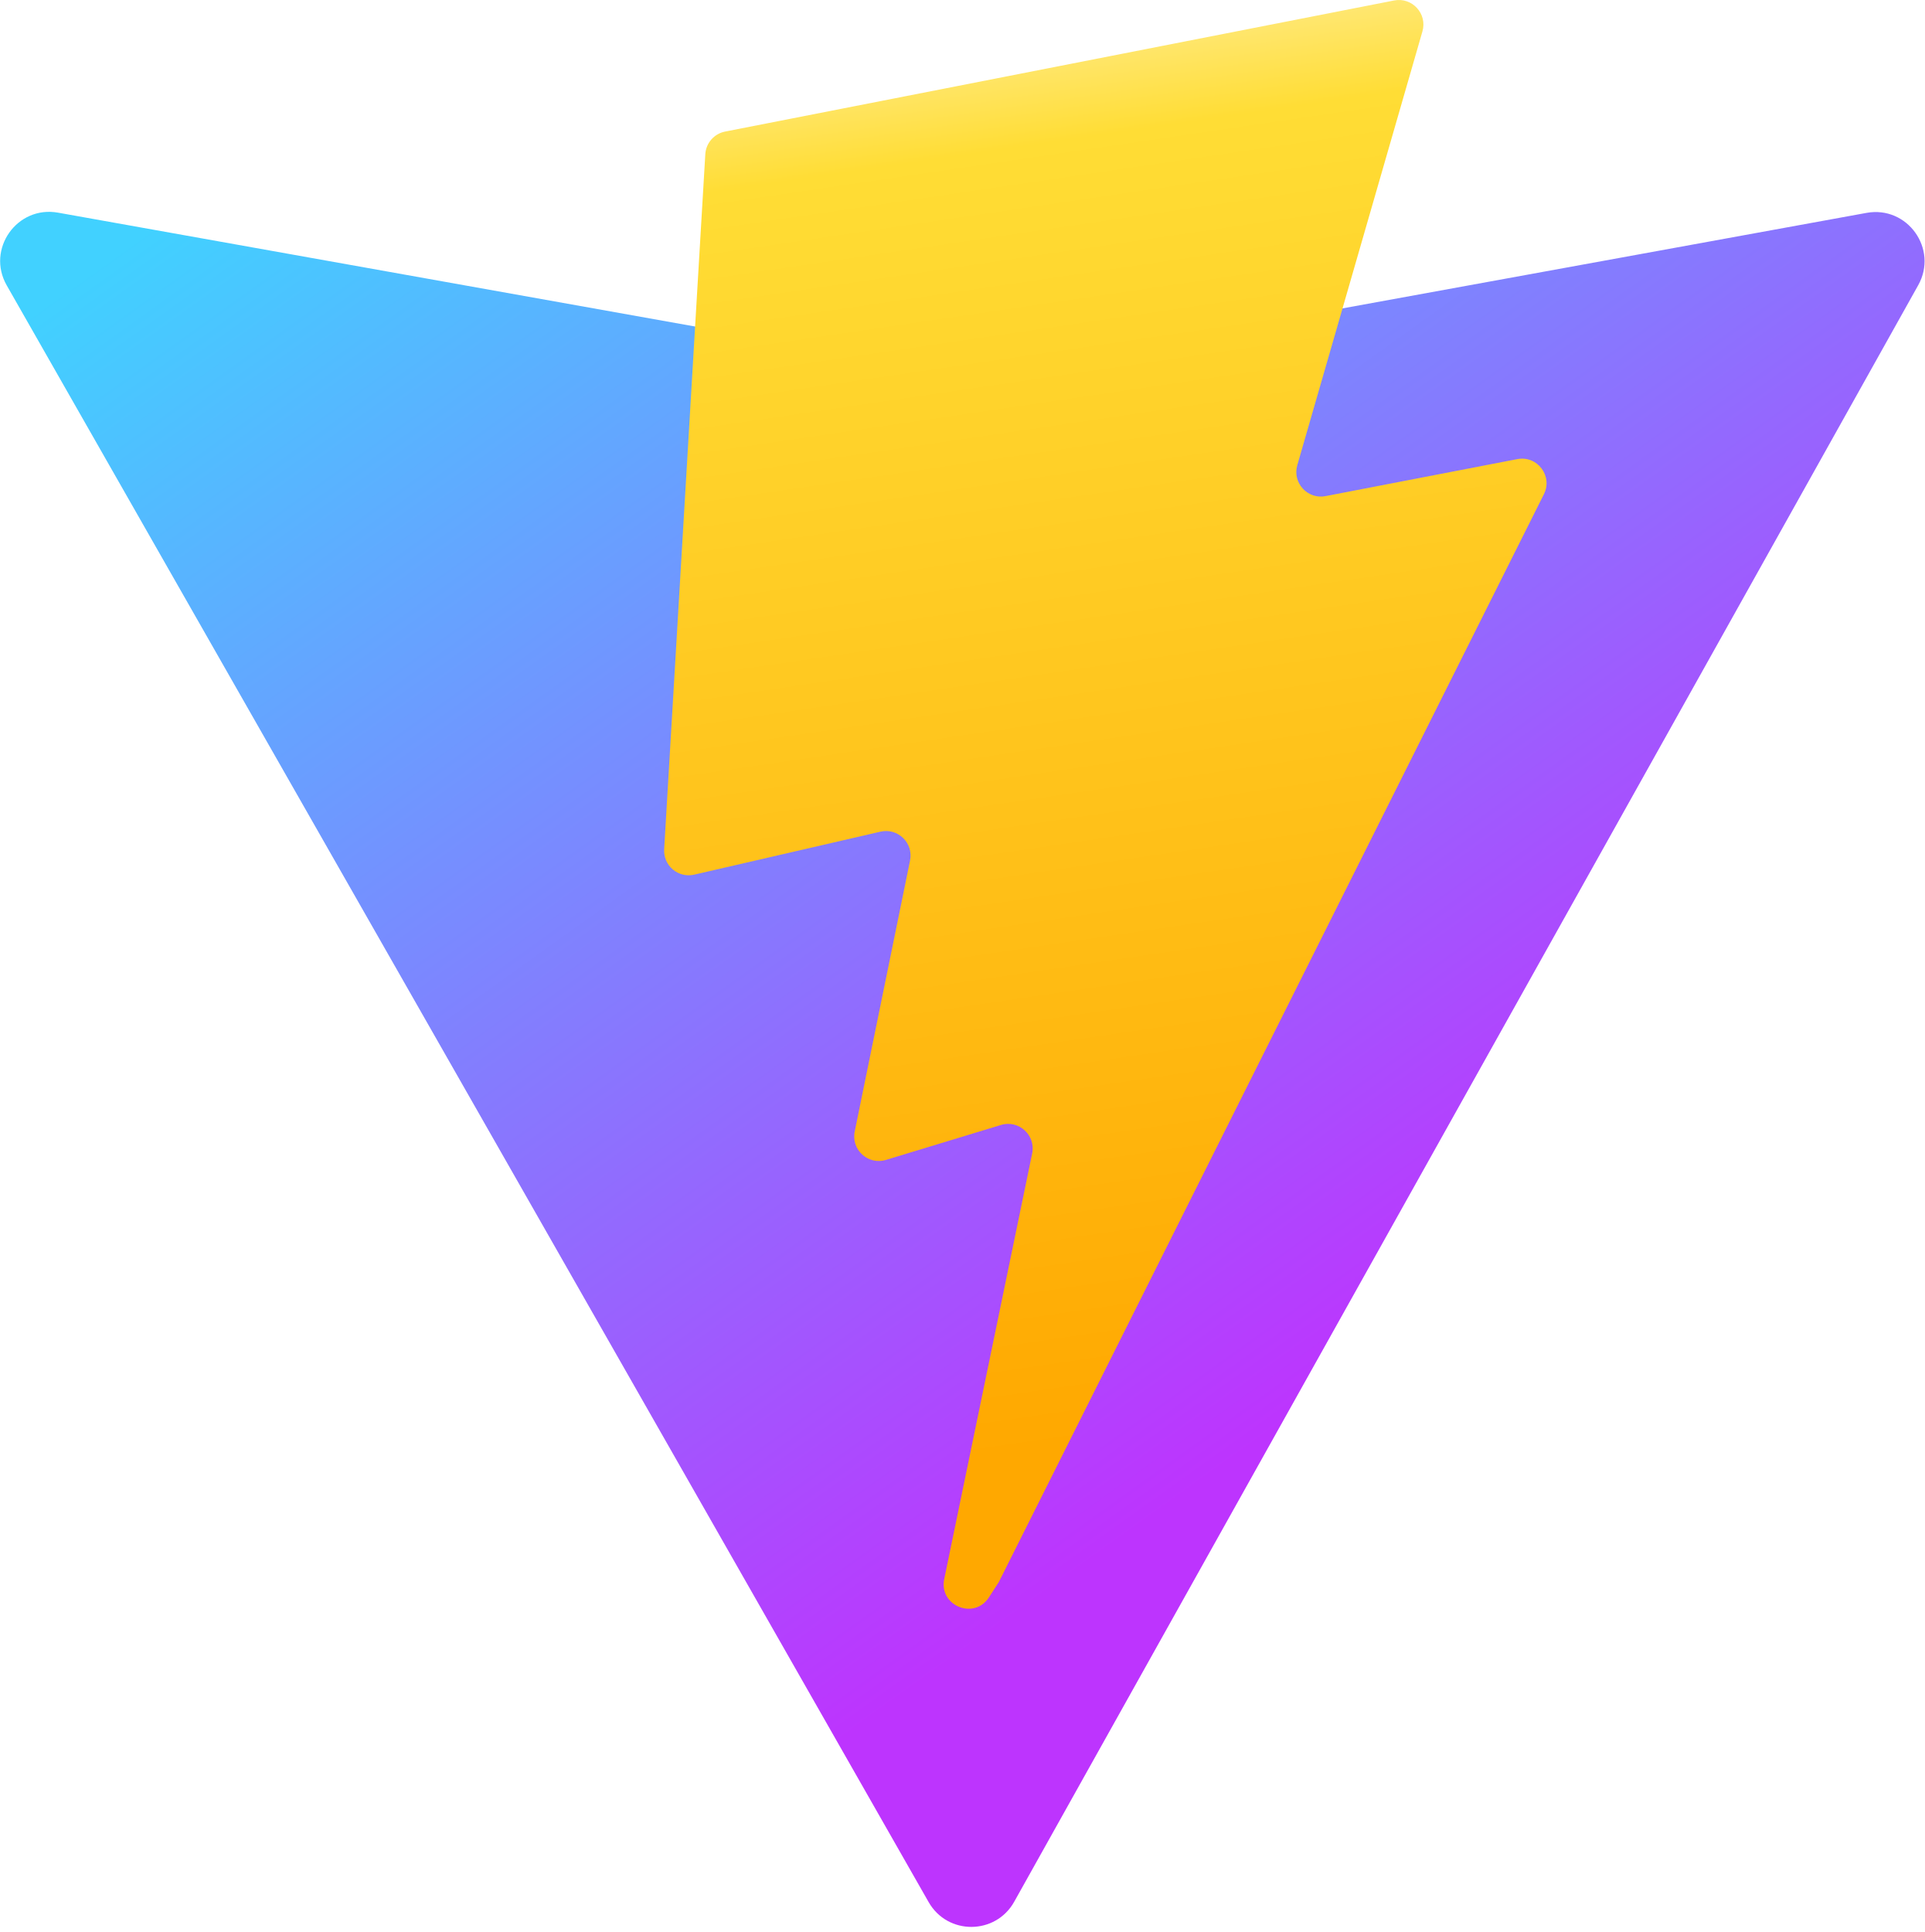
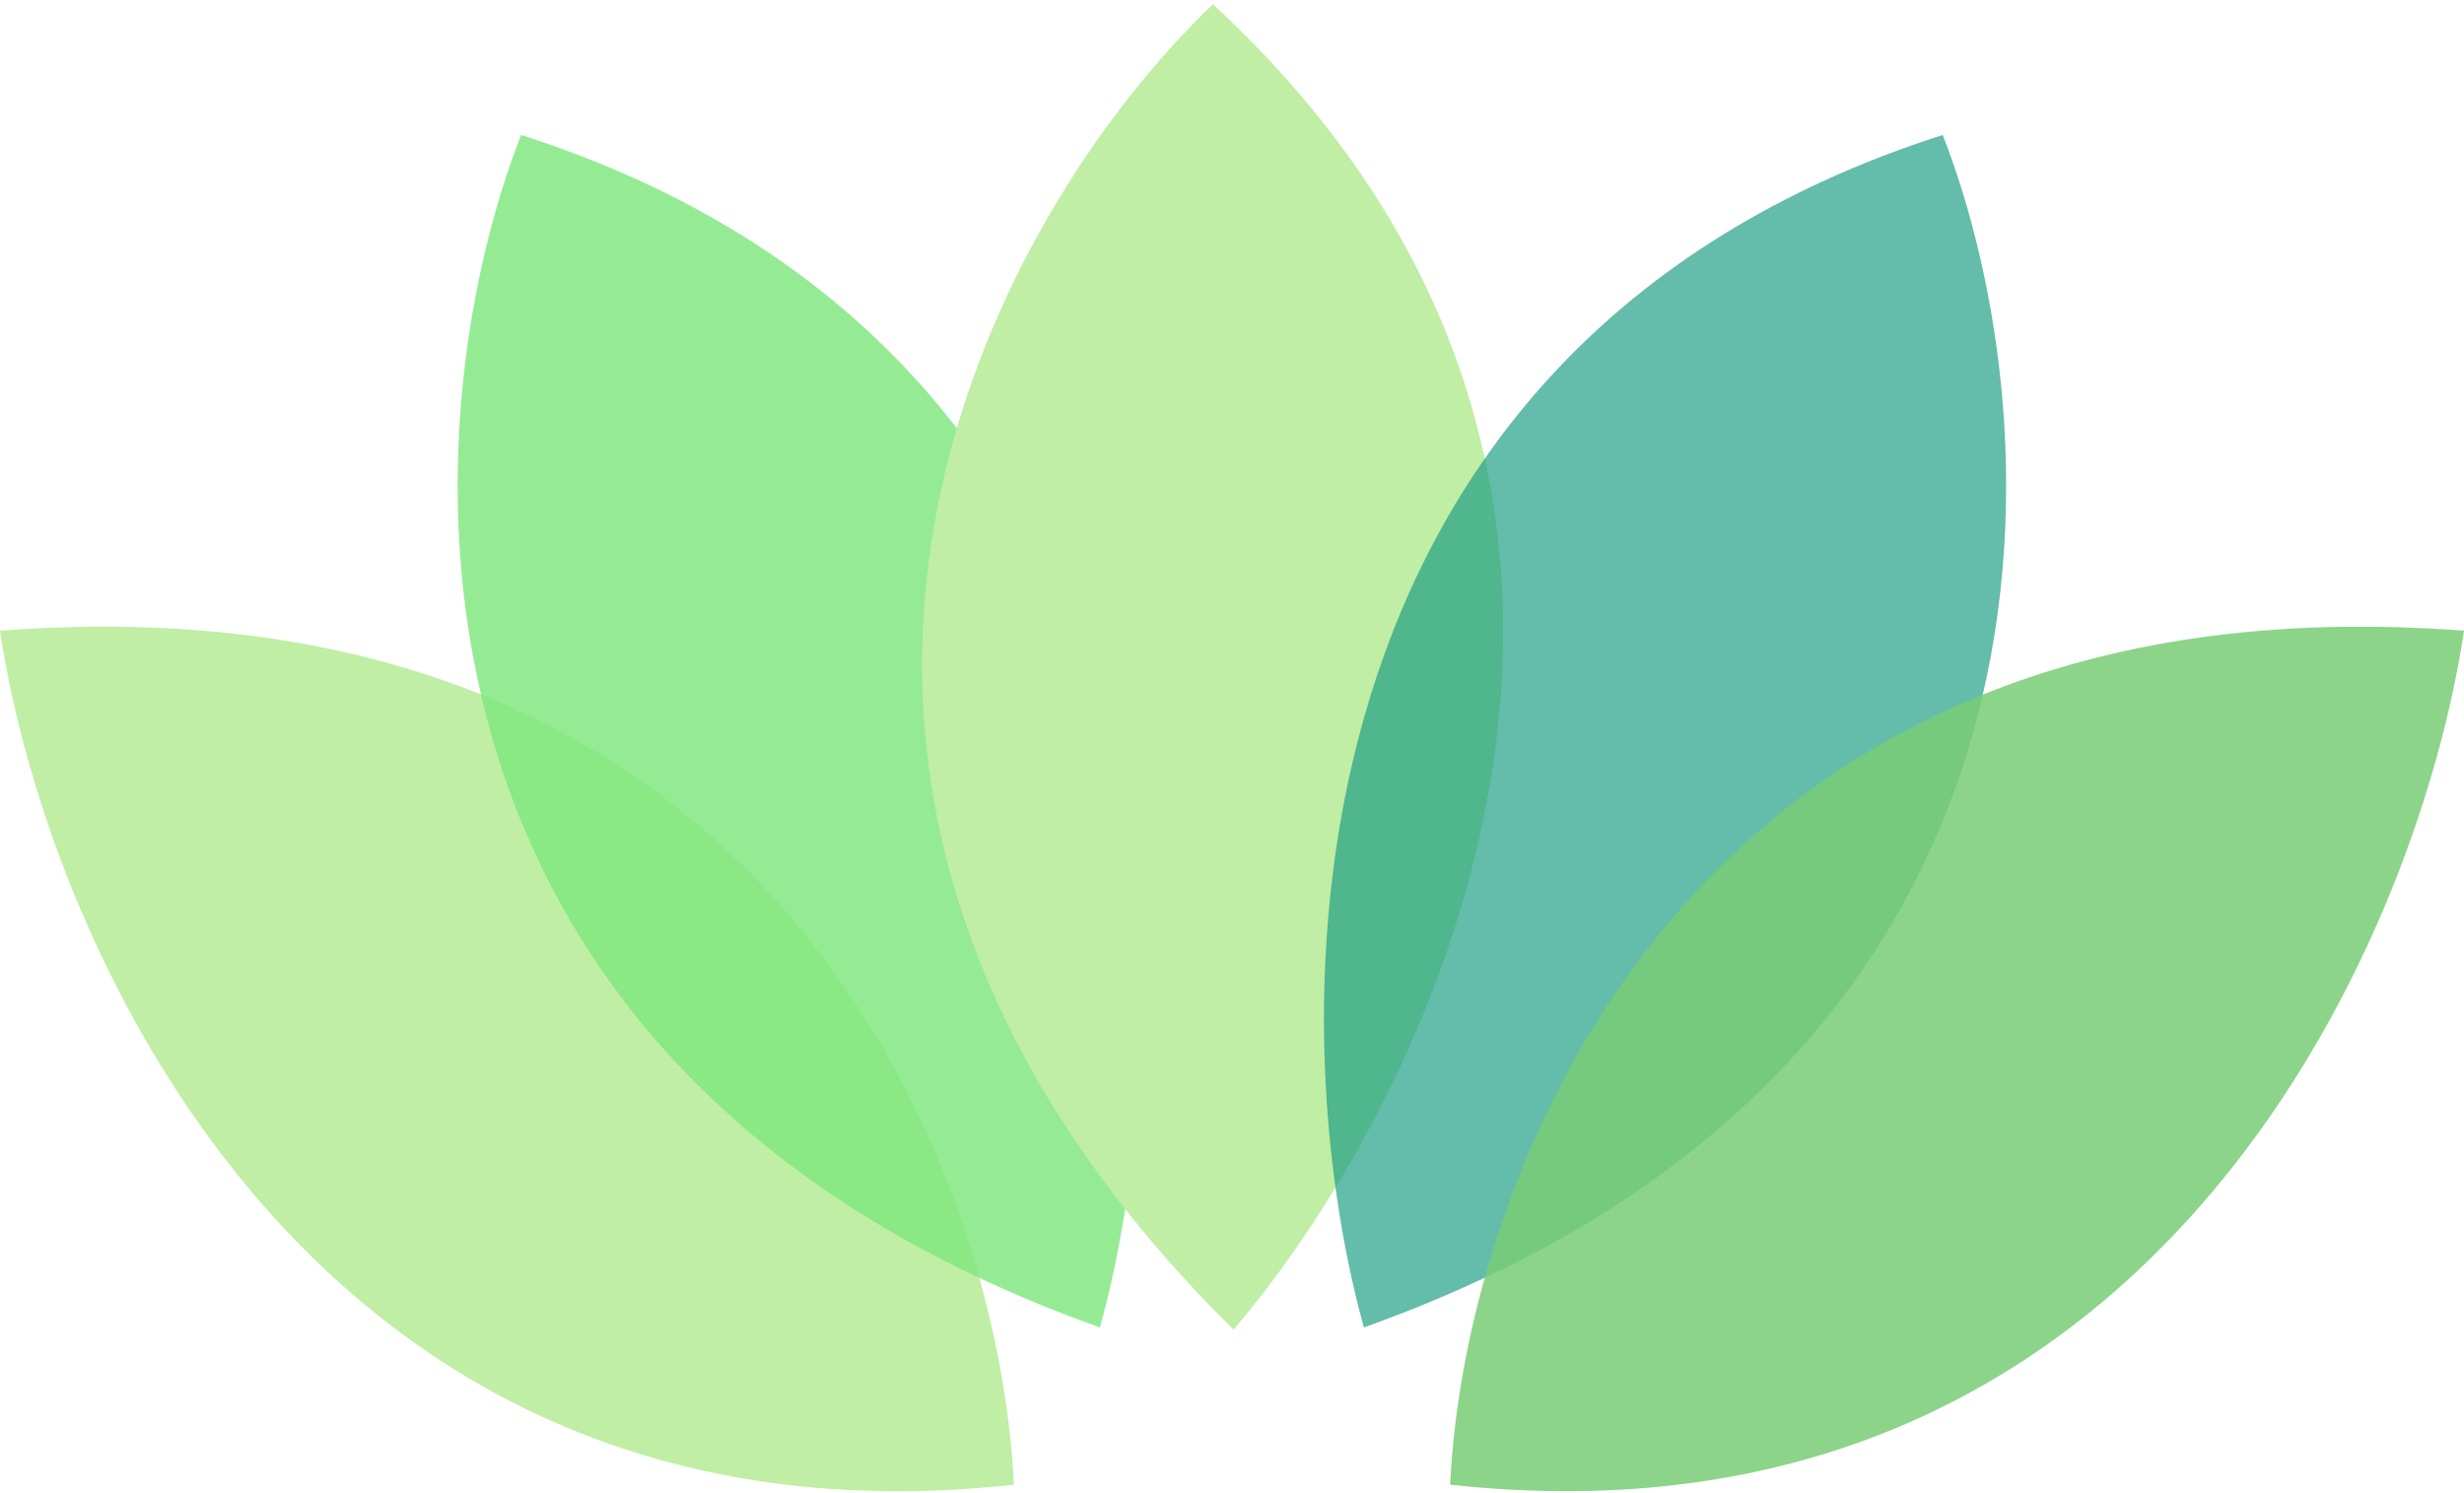
- <svg xmlns="http://www.w3.org/2000/svg" aria-hidden="true" role="img" class="iconify iconify--logos" width="31.88" height="32" preserveAspectRatio="xMidYMid meet" viewBox="0 0 256 257">
-   <defs>
-     <linearGradient id="IconifyId1813088fe1fbc01fb466" x1="-.828%" x2="57.636%" y1="7.652%" y2="78.411%">
-       <stop offset="0%" stop-color="#41D1FF" />
-       <stop offset="100%" stop-color="#BD34FE" />
-     </linearGradient>
-     <linearGradient id="IconifyId1813088fe1fbc01fb467" x1="43.376%" x2="50.316%" y1="2.242%" y2="89.03%">
-       <stop offset="0%" stop-color="#FFEA83" />
-       <stop offset="8.333%" stop-color="#FFDD35" />
-       <stop offset="100%" stop-color="#FFA800" />
-     </linearGradient>
-   </defs>
-   <path fill="url(#IconifyId1813088fe1fbc01fb466)" d="M255.153 37.938L134.897 252.976c-2.483 4.44-8.862 4.466-11.382.048L.875 37.958c-2.746-4.814 1.371-10.646 6.827-9.67l120.385 21.517a6.537 6.537 0 0 0 2.322-.004l117.867-21.483c5.438-.991 9.574 4.796 6.877 9.62Z" />
-   <path fill="url(#IconifyId1813088fe1fbc01fb467)" d="M185.432.063L96.44 17.501a3.268 3.268 0 0 0-2.634 3.014l-5.474 92.456a3.268 3.268 0 0 0 3.997 3.378l24.777-5.718c2.318-.535 4.413 1.507 3.936 3.838l-7.361 36.047c-.495 2.426 1.782 4.5 4.151 3.78l15.304-4.649c2.372-.72 4.652 1.36 4.15 3.788l-11.698 56.621c-.732 3.542 3.979 5.473 5.943 2.437l1.313-2.028l72.516-144.72c1.215-2.423-.88-5.186-3.54-4.672l-25.505 4.922c-2.396.462-4.435-1.77-3.759-4.114l16.646-57.705c.677-2.35-1.37-4.583-3.769-4.113Z" />
+ <svg xmlns="http://www.w3.org/2000/svg" width="401" height="243" viewBox="0 0 401 243" fill="none">
+   <path d="M0 102.655C7.667 154.155 51.4 254.055 165 241.655C162.667 191.322 126.4 93.055 0 102.655Z" fill="#BFEEA4" />
+   <path d="M179.001 216.059C192.945 165.893 193.625 56.842 84.803 21.964C66.462 68.895 59.625 173.417 179.001 216.059Z" fill="#82E780" fill-opacity="0.85" />
+   <path d="M200.744 216.412C234.582 176.839 281.286 78.293 197.399 0.693C160.943 35.475 110.573 127.315 200.744 216.412Z" fill="#BFEEA4" />
+   <path d="M221.966 216.059C208.023 165.893 207.342 56.842 316.164 21.964C334.505 68.895 341.343 173.417 221.966 216.059Z" fill="#199C82" fill-opacity="0.67" />
+   <path d="M401 102.655C393.333 154.155 349.6 254.055 236 241.655C238.333 191.322 274.6 93.055 401 102.655Z" fill="#78CD76" fill-opacity="0.85" />
</svg>
